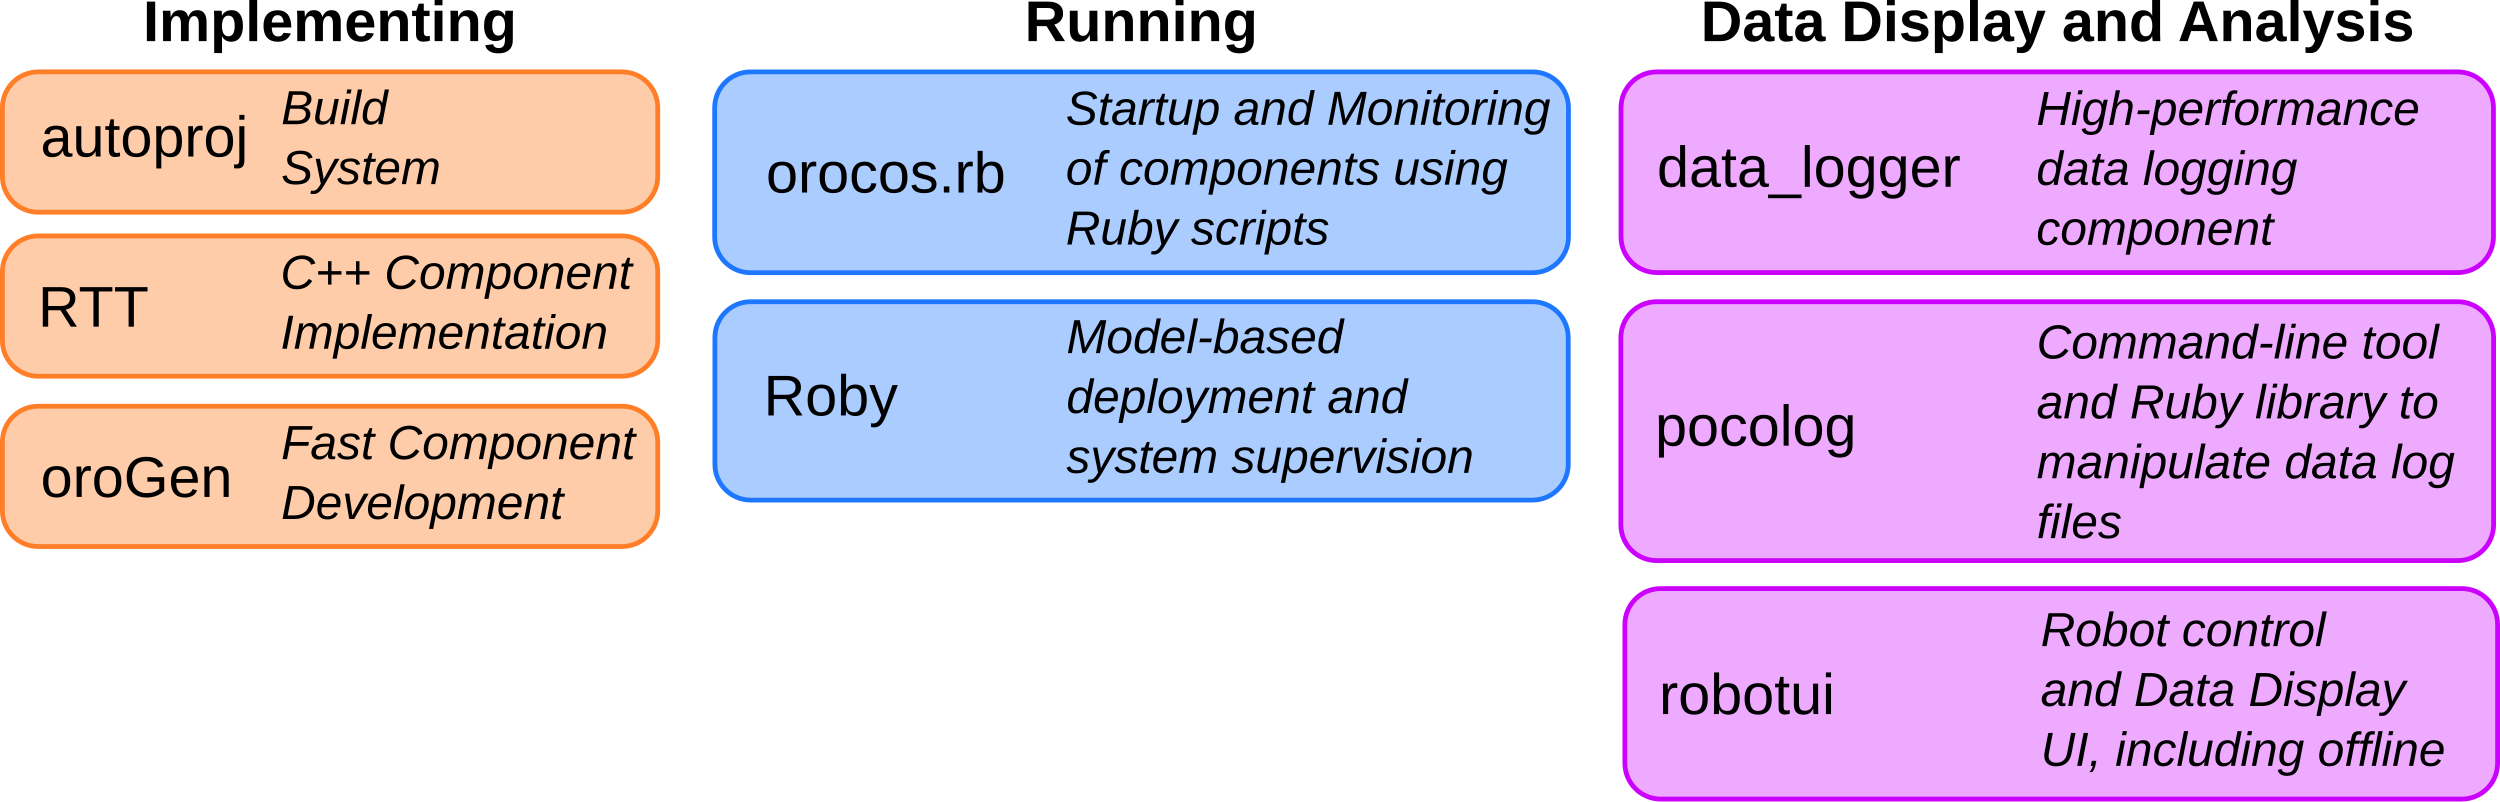
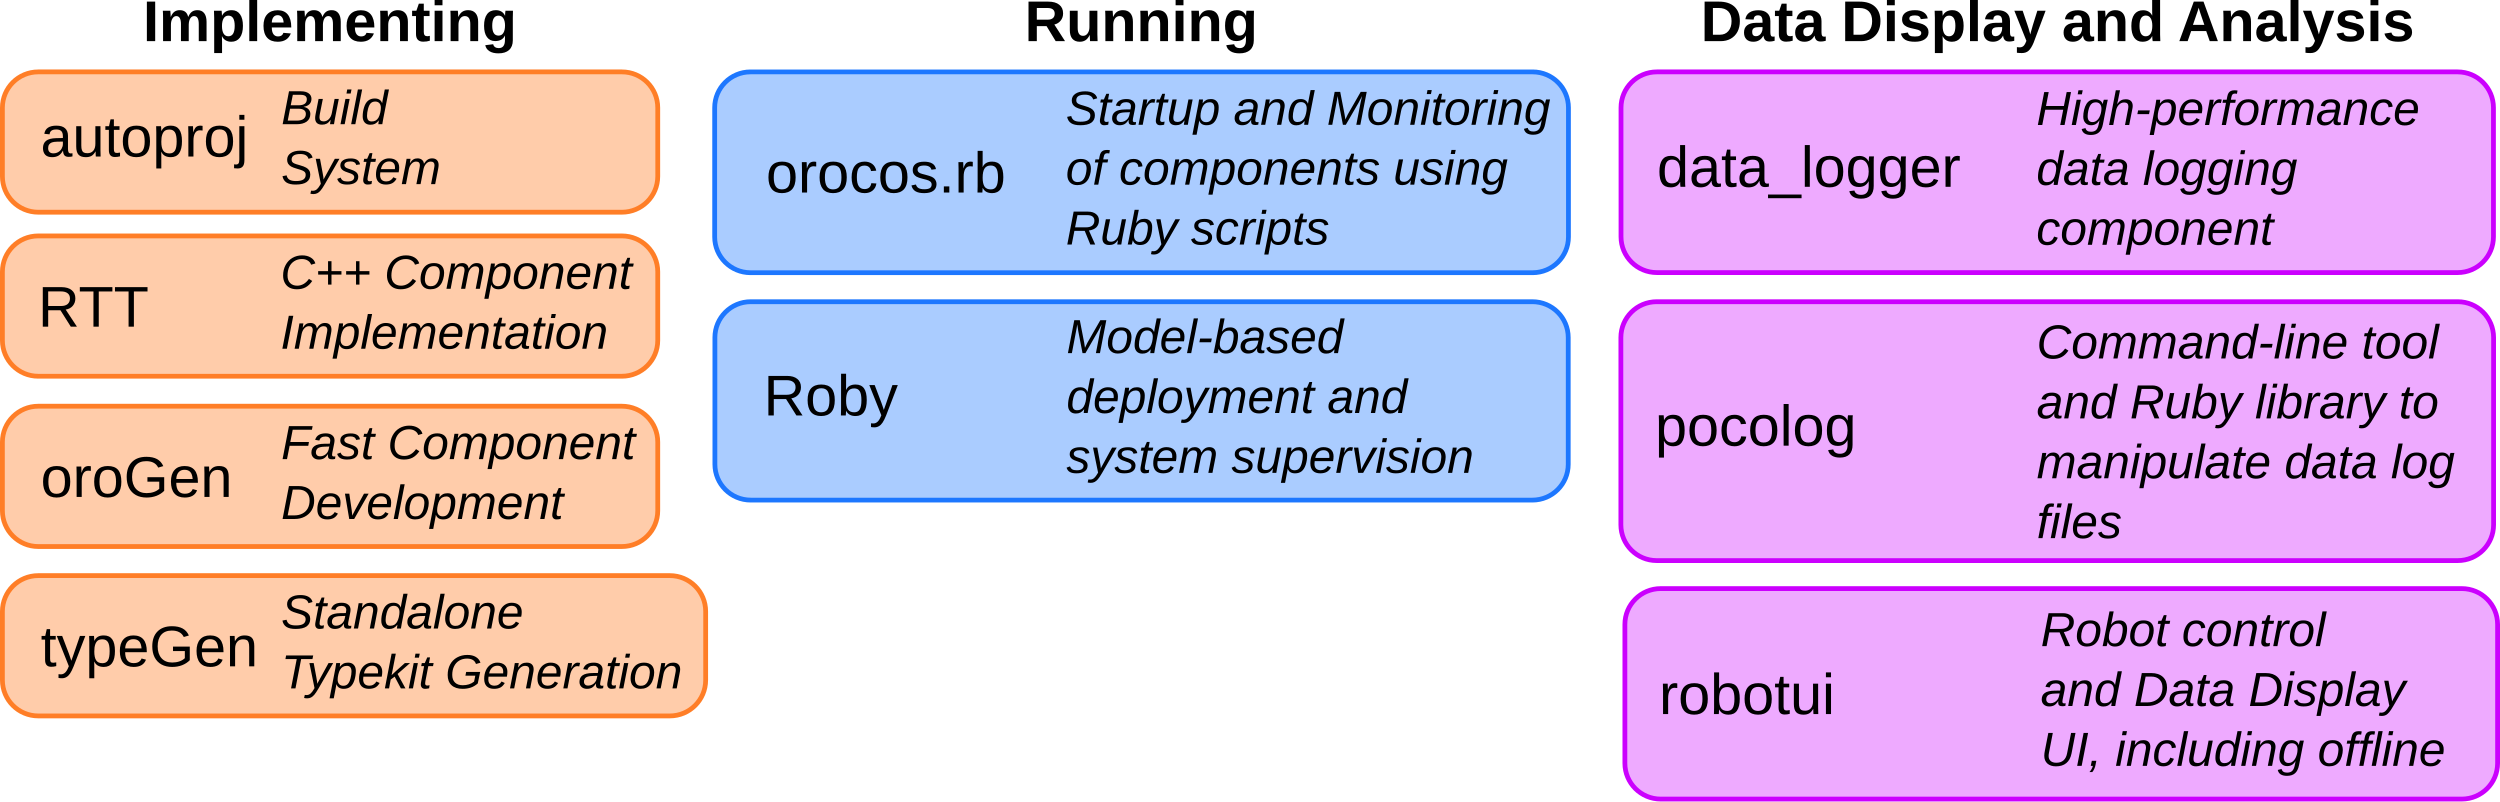
<svg xmlns="http://www.w3.org/2000/svg" xmlns:xlink="http://www.w3.org/1999/xlink" width="521.8" height="167.284" id="svg2" version="1.1">
  <defs id="defs4">
    </defs>
  <g id="layer1" transform="translate(-12.22352,-9.519522)">
    <g id="g4241" transform="translate(-44.14254,-33.27516)">
      <rect ry="7.476" rx="7.476" y="92.037" x="56.866" height="29.286" width="136.786" id="rect2999" style="color:#000000;fill:#ffccaa;stroke:#ff7e27;stroke-width:1px;stroke-linecap:butt;stroke-linejoin:miter;stroke-miterlimit:4;stroke-opacity:1;stroke-dasharray:none;stroke-dashoffset:0;marker:none;visibility:visible;display:inline;overflow:visible;enable-background:accumulate" />
      <text id="text3773" y="110.975" x="64.312" style="font-size:40px;font-style:normal;font-weight:normal;fill:#000000;fill-opacity:1;stroke:none;font-family:Bitstream Vera Sans" xml:space="preserve">
        <tspan style="font-size:12px;font-style:normal;font-variant:normal;font-weight:normal;font-stretch:normal;font-family:Arial;-inkscape-font-specification:Arial" y="110.975" x="64.312" id="tspan3775">RTT</tspan>
      </text>
      <text id="text3777" y="103.076" x="114.909" style="font-size:12px;font-style:normal;font-variant:normal;font-weight:normal;font-stretch:normal;text-indent:0;text-align:start;text-decoration:none;line-height:normal;letter-spacing:normal;word-spacing:normal;text-transform:none;direction:ltr;block-progression:tb;writing-mode:lr-tb;text-anchor:start;color:#000000;fill:#000000;fill-opacity:1;fill-rule:nonzero;stroke:none;stroke-width:1px;marker:none;visibility:visible;display:inline;overflow:visible;enable-background:accumulate;font-family:Arial;-inkscape-font-specification:Arial" xml:space="preserve">
        <tspan style="font-size:10px;font-style:italic" y="103.076" x="114.909" id="tspan3779">C++ Component</tspan>
        <tspan style="font-size:10px;font-style:italic" id="tspan3781" y="115.576" x="114.909">Implementation</tspan>
      </text>
    </g>
-     <a xlink:href="../orogen/index.html" id="a2899" target="_top">
+     <a xlink:href="../orogen/index.html" target="_top" id="a2899">
      <g transform="translate(-44.14254,-37.37564)" id="g4249">
        <rect style="color:#000000;fill:#ffccaa;stroke:#ff7e27;stroke-width:1px;stroke-linecap:butt;stroke-linejoin:miter;stroke-miterlimit:4;stroke-opacity:1;stroke-dasharray:none;stroke-dashoffset:0;marker:none;visibility:visible;display:inline;overflow:visible;enable-background:accumulate" id="rect2999-1" width="136.786" height="29.286" x="56.866" y="131.68" rx="7.476" ry="7.476" />
        <text xml:space="preserve" style="font-size:40px;font-style:normal;font-weight:normal;fill:#000000;fill-opacity:1;stroke:none;font-family:Bitstream Vera Sans" x="64.857" y="150.618" id="text3773-9">
          <tspan id="tspan3775-4" x="64.857" y="150.618" style="font-size:12px;font-style:normal;font-variant:normal;font-weight:normal;font-stretch:normal;font-family:Arial;-inkscape-font-specification:Arial">oroGen</tspan>
        </text>
        <text xml:space="preserve" style="font-size:12px;font-style:normal;font-variant:normal;font-weight:normal;font-stretch:normal;text-indent:0;text-align:start;text-decoration:none;line-height:normal;letter-spacing:normal;word-spacing:normal;text-transform:none;direction:ltr;block-progression:tb;writing-mode:lr-tb;text-anchor:start;color:#000000;fill:#000000;fill-opacity:1;fill-rule:nonzero;stroke:none;stroke-width:1px;marker:none;visibility:visible;display:inline;overflow:visible;enable-background:accumulate;font-family:Arial;-inkscape-font-specification:Arial" x="115.036" y="142.719" id="text3777-7">
          <tspan x="115.036" y="142.719" style="font-size:10px;font-style:italic" id="tspan3828">Fast Component</tspan>
          <tspan x="115.036" y="155.219" style="font-size:10px;font-style:italic" id="tspan3826">Development</tspan>
        </text>
      </g>
    </a>
-     <a xlink:href="../autoproj/index.html" id="a4559" transform="translate(-40.4061,-29.29442)" target="_top">
+     <a xlink:href="../autoproj/index.html" target="_top" transform="translate(-40.4061,-29.29442)" id="a4559">
      <g transform="translate(-3.736443,1.305206)" id="g4233">
        <rect style="color:#000000;fill:#ffccaa;stroke:#ff7e27;stroke-width:1px;stroke-linecap:butt;stroke-linejoin:miter;stroke-miterlimit:4;stroke-opacity:1;stroke-dasharray:none;stroke-dashoffset:0;marker:none;visibility:visible;display:inline;overflow:visible;enable-background:accumulate" id="rect2999-7" width="136.786" height="29.286" x="56.866" y="52.514" rx="7.476" ry="7.476" />
        <text xml:space="preserve" style="font-size:40px;font-style:normal;font-weight:normal;fill:#000000;fill-opacity:1;stroke:none;font-family:Bitstream Vera Sans" x="64.821" y="70.189" id="text3773-9-0">
          <tspan id="tspan3775-4-3" x="64.821" y="70.189" style="font-size:12px;font-style:normal;font-variant:normal;font-weight:normal;font-stretch:normal;font-family:Arial;-inkscape-font-specification:Arial">autoproj</tspan>
        </text>
        <text xml:space="preserve" style="font-size:12px;font-style:normal;font-variant:normal;font-weight:normal;font-stretch:normal;text-indent:0;text-align:start;text-decoration:none;line-height:normal;letter-spacing:normal;word-spacing:normal;text-transform:none;direction:ltr;block-progression:tb;writing-mode:lr-tb;text-anchor:start;color:#000000;fill:#000000;fill-opacity:1;fill-rule:nonzero;stroke:none;stroke-width:1px;marker:none;visibility:visible;display:inline;overflow:visible;enable-background:accumulate;font-family:Arial;-inkscape-font-specification:Arial" x="115.045" y="63.434" id="text3777-7-6">
          <tspan x="115.045" y="63.434" style="font-size:10px;font-style:italic" id="tspan3826-0">Build</tspan>
          <tspan x="115.045" y="75.934" style="font-size:10px;font-style:italic" id="tspan3871">System</tspan>
        </text>
      </g>
    </a>
-     <a xlink:href="../running/index.html" target="_top" id="a2900">
+     <a xlink:href="../running/index.html" id="a2900" target="_top">
      <g transform="translate(-59.62707,-62.16096)" id="g4257">
        <rect style="color:#000000;fill:#aaccff;stroke:#1d77ff;stroke-width:1px;stroke-linecap:butt;stroke-linejoin:miter;stroke-miterlimit:4;stroke-opacity:1;stroke-dasharray:none;stroke-dashoffset:0;marker:none;visibility:visible;display:inline;overflow:visible;enable-background:accumulate" id="rect2999-48" width="178.202" height="41.913" x="221.016" y="86.686" rx="7.476" ry="7.476" />
        <text xml:space="preserve" style="font-size:40px;font-style:normal;font-weight:normal;fill:#000000;fill-opacity:1;stroke:none;font-family:Bitstream Vera Sans" x="231.743" y="111.867" id="text3773-3">
          <tspan id="tspan3775-2" x="231.743" y="111.867" style="font-size:12px;font-style:normal;font-variant:normal;font-weight:normal;font-stretch:normal;font-family:Arial;-inkscape-font-specification:Arial">orocos.rb</tspan>
        </text>
        <text xml:space="preserve" style="font-size:12px;font-style:normal;font-variant:normal;font-weight:normal;font-stretch:normal;text-indent:0;text-align:start;text-decoration:none;line-height:normal;letter-spacing:normal;word-spacing:normal;text-transform:none;direction:ltr;block-progression:tb;writing-mode:lr-tb;text-anchor:start;color:#000000;fill:#000000;fill-opacity:1;fill-rule:nonzero;stroke:none;stroke-width:1px;marker:none;visibility:visible;display:inline;overflow:visible;enable-background:accumulate;font-family:Arial;-inkscape-font-specification:Arial" x="294.3" y="97.73" id="text3777-0">
          <tspan x="294.3" y="97.73" id="tspan3781-1" style="font-size:10px;font-style:italic">Startup and Monitoring</tspan>
          <tspan x="294.3" y="110.23" style="font-size:10px;font-style:italic" id="tspan3948">of components using</tspan>
          <tspan x="294.3" y="122.73" style="font-size:10px;font-style:italic" id="tspan3950">Ruby scripts</tspan>
        </text>
      </g>
    </a>
-     <a xlink:href="../data_analysis/reading_logfiles.html" target="_top" id="a2930">
+     <a xlink:href="../data_analysis/reading_logfiles.html" id="a2930" target="_top">
      <g transform="translate(-59.38186,-9.071068)" id="g4315">
        <rect style="color:#000000;fill:#eeaaff;fill-opacity:1;fill-rule:nonzero;stroke:#cb00fe;stroke-width:1px;stroke-linecap:butt;stroke-linejoin:miter;stroke-miterlimit:4;stroke-opacity:1;stroke-dasharray:none;stroke-dashoffset:0;marker:none;visibility:visible;display:inline;overflow:visible;enable-background:accumulate" id="rect2999-4" width="182.154" height="54.034" x="409.914" y="81.563" rx="7.476" ry="7.476" />
        <text xml:space="preserve" style="font-size:40px;font-style:normal;font-weight:normal;fill:#000000;fill-opacity:1;stroke:none;font-family:Bitstream Vera Sans" x="417.052" y="111.612" id="text3773-3-7">
          <tspan id="tspan3775-2-4" x="417.052" y="111.612" style="font-size:12px;font-style:normal;font-variant:normal;font-weight:normal;font-stretch:normal;font-family:Arial;-inkscape-font-specification:Arial">pocolog</tspan>
        </text>
        <text xml:space="preserve" style="font-size:12px;font-style:normal;font-variant:normal;font-weight:normal;font-stretch:normal;text-indent:0;text-align:start;text-decoration:none;line-height:normal;letter-spacing:normal;word-spacing:normal;text-transform:none;direction:ltr;block-progression:tb;writing-mode:lr-tb;text-anchor:start;color:#000000;fill:#000000;fill-opacity:1;fill-rule:nonzero;stroke:none;stroke-width:1px;marker:none;visibility:visible;display:inline;overflow:visible;enable-background:accumulate;font-family:Arial;-inkscape-font-specification:Arial" x="496.698" y="93.412" id="text3777-0-4">
          <tspan x="496.698" y="93.412" style="font-size:10px;font-style:italic" id="tspan3950-7">Command-line tool</tspan>
          <tspan x="496.698" y="105.912" style="font-size:10px;font-style:italic" id="tspan4001">and Ruby library to</tspan>
          <tspan x="496.698" y="118.412" style="font-size:10px;font-style:italic" id="tspan4003">manipulate data log</tspan>
          <tspan x="496.698" y="130.912" style="font-size:10px;font-style:italic" id="tspan4005">files</tspan>
        </text>
      </g>
    </a>
-     <a xlink:href="../data_analysis/logging.html" target="_top" id="a2920">
+     <a xlink:href="../data_analysis/logging.html" id="a2920" target="_top">
      <g transform="translate(-40.4061,-28.8014)" id="g4461">
        <rect style="color:#000000;fill:#eeaaff;stroke:#cb00fe;stroke-width:1px;stroke-linecap:butt;stroke-linejoin:miter;stroke-miterlimit:4;stroke-opacity:1;stroke-dasharray:none;stroke-dashoffset:0;marker:none;visibility:visible;display:inline;overflow:visible;enable-background:accumulate" id="rect2999-6" width="182.099" height="41.889" x="390.966" y="53.326" rx="7.476" ry="7.476" />
        <text xml:space="preserve" style="font-size:40px;font-style:normal;font-weight:normal;fill:#000000;fill-opacity:1;stroke:none;font-family:Bitstream Vera Sans" x="398.485" y="77.303" id="text3773-3-7-6">
          <tspan id="tspan3775-2-4-8" x="398.485" y="77.303" style="font-size:12px;font-style:normal;font-variant:normal;font-weight:normal;font-stretch:normal;font-family:Arial;-inkscape-font-specification:Arial">data_logger</tspan>
        </text>
        <text xml:space="preserve" style="font-size:12px;font-style:normal;font-variant:normal;font-weight:normal;font-stretch:normal;text-indent:0;text-align:start;text-decoration:none;line-height:normal;letter-spacing:normal;word-spacing:normal;text-transform:none;direction:ltr;block-progression:tb;writing-mode:lr-tb;text-anchor:start;color:#000000;fill:#000000;fill-opacity:1;fill-rule:nonzero;stroke:none;stroke-width:1px;marker:none;visibility:visible;display:inline;overflow:visible;enable-background:accumulate;font-family:Arial;-inkscape-font-specification:Arial" x="477.656" y="64.417" id="text3777-0-4-8">
          <tspan x="477.656" y="64.417" style="font-size:10px;font-style:italic" id="tspan4005-4">High-performance</tspan>
          <tspan x="477.656" y="76.917" style="font-size:10px;font-style:italic" id="tspan4059">data logging</tspan>
          <tspan x="477.656" y="89.417" style="font-size:10px;font-style:italic" id="tspan4061">component</tspan>
        </text>
      </g>
    </a>
-     <a xlink:href="../system/index.html" target="_top" id="a2910">
+     <a xlink:href="../system/index.html" id="a2910" target="_top">
      <g transform="translate(-59.58088,-60.19176)" id="g4266">
        <rect style="color:#000000;fill:#aaccff;fill-opacity:1;fill-rule:nonzero;stroke:#1d77ff;stroke-width:1px;stroke-linecap:butt;stroke-linejoin:miter;stroke-miterlimit:4;stroke-opacity:1;stroke-dasharray:none;stroke-dashoffset:0;marker:none;visibility:visible;display:inline;overflow:visible;enable-background:accumulate" id="rect2999-5" width="178.11" height="41.408" x="221.016" y="132.684" rx="7.476" ry="7.476" />
        <text xml:space="preserve" style="font-size:40px;font-style:normal;font-weight:normal;fill:#000000;fill-opacity:1;stroke:none;font-family:Bitstream Vera Sans" x="231.198" y="156.42" id="text3773-3-2">
          <tspan id="tspan3775-2-0" x="231.198" y="156.42" style="font-size:12px;font-style:normal;font-variant:normal;font-weight:normal;font-stretch:normal;font-family:Arial;-inkscape-font-specification:Arial">Roby</tspan>
        </text>
        <text xml:space="preserve" style="font-size:12px;font-style:normal;font-variant:normal;font-weight:normal;font-stretch:normal;text-indent:0;text-align:start;text-decoration:none;line-height:normal;letter-spacing:normal;word-spacing:normal;text-transform:none;direction:ltr;block-progression:tb;writing-mode:lr-tb;text-anchor:start;color:#000000;fill:#000000;fill-opacity:1;fill-rule:nonzero;stroke:none;stroke-width:1px;marker:none;visibility:visible;display:inline;overflow:visible;enable-background:accumulate;font-family:Arial;-inkscape-font-specification:Arial" x="294.388" y="143.414" id="text3777-0-6">
          <tspan x="294.388" y="143.414" style="font-size:10px;font-style:italic" id="tspan3950-2">Model-based</tspan>
          <tspan x="294.388" y="155.914" style="font-size:10px;font-style:italic" id="tspan4108">deployment and</tspan>
          <tspan x="294.388" y="168.414" style="font-size:10px;font-style:italic" id="tspan4110">system supervision</tspan>
        </text>
      </g>
    </a>
    <text xml:space="preserve" style="font-size:12px;font-style:normal;font-variant:normal;font-weight:normal;font-stretch:normal;text-indent:0;text-align:start;text-decoration:none;line-height:normal;letter-spacing:normal;word-spacing:normal;text-transform:none;direction:ltr;block-progression:tb;writing-mode:lr-tb;text-anchor:start;color:#000000;fill:#000000;fill-opacity:1;fill-rule:nonzero;stroke:none;stroke-width:1px;marker:none;visibility:visible;display:inline;overflow:visible;enable-background:accumulate;font-family:Arial;-inkscape-font-specification:Arial" x="42.081" y="18.109" id="text4376">
      <tspan x="42.081" y="18.109" style="font-weight:bold" id="tspan4430">Implementing</tspan>
    </text>
    <text xml:space="preserve" style="font-size:12px;font-style:normal;font-variant:normal;font-weight:normal;font-stretch:normal;text-indent:0;text-align:start;text-decoration:none;line-height:normal;letter-spacing:normal;word-spacing:normal;text-transform:none;direction:ltr;block-progression:tb;writing-mode:lr-tb;text-anchor:start;color:#000000;fill:#000000;fill-opacity:1;fill-rule:nonzero;stroke:none;stroke-width:1px;marker:none;visibility:visible;display:inline;overflow:visible;enable-background:accumulate;font-family:Arial;-inkscape-font-specification:Arial" x="226.097" y="18.109" id="text4376-6">
      <tspan id="tspan4378-1" x="226.097" y="18.109" style="font-weight:bold">Running</tspan>
    </text>
    <text xml:space="preserve" style="font-size:12px;font-style:normal;font-variant:normal;font-weight:normal;font-stretch:normal;text-indent:0;text-align:start;text-decoration:none;line-height:normal;letter-spacing:normal;word-spacing:normal;text-transform:none;direction:ltr;block-progression:tb;writing-mode:lr-tb;text-anchor:start;color:#000000;fill:#000000;fill-opacity:1;fill-rule:nonzero;stroke:none;stroke-width:1px;marker:none;visibility:visible;display:inline;overflow:visible;enable-background:accumulate;font-family:Arial;-inkscape-font-specification:Arial" x="367.211" y="18.109" id="text4376-6-0">
      <tspan id="tspan4378-1-6" x="367.211" y="18.109" style="font-weight:bold">Data Display and Analysis</tspan>
    </text>
    <g id="g4315-1" transform="translate(-58.54457,50.80713)">
      <g id="g4550">
        <rect style="color:#000000;fill:#eeaaff;fill-opacity:1;fill-rule:nonzero;stroke:#cb00fe;stroke-width:1px;stroke-linecap:butt;stroke-linejoin:miter;stroke-miterlimit:4;stroke-opacity:1;stroke-dasharray:none;stroke-dashoffset:0;marker:none;visibility:visible;display:inline;overflow:visible;enable-background:accumulate" id="rect2999-4-5" width="182.154" height="43.933" x="409.914" y="81.563" rx="7.476" ry="7.476" />
        <text xml:space="preserve" style="font-size:40px;font-style:normal;font-weight:normal;fill:#000000;fill-opacity:1;stroke:none;font-family:Bitstream Vera Sans" x="417.052" y="107.754" id="text3773-3-7-9">
          <tspan id="tspan3775-2-4-4" x="417.052" y="107.754" style="font-size:12px;font-style:normal;font-variant:normal;font-weight:normal;font-stretch:normal;font-family:Arial;-inkscape-font-specification:Arial">robotui</tspan>
        </text>
        <text xml:space="preserve" style="font-size:12px;font-style:normal;font-variant:normal;font-weight:normal;font-stretch:normal;text-indent:0;text-align:start;text-decoration:none;line-height:normal;letter-spacing:normal;word-spacing:normal;text-transform:none;direction:ltr;block-progression:tb;writing-mode:lr-tb;text-anchor:start;color:#000000;fill:#000000;fill-opacity:1;fill-rule:nonzero;stroke:none;stroke-width:1px;marker:none;visibility:visible;display:inline;overflow:visible;enable-background:accumulate;font-family:Arial;-inkscape-font-specification:Arial" x="496.698" y="93.571" id="text3777-0-4-9">
          <tspan x="496.698" y="93.571" style="font-size:10px;font-style:italic" id="tspan4005-7">Robot control</tspan>
          <tspan id="tspan4546" x="496.698" y="106.071" style="font-size:10px;font-style:italic">and Data Display</tspan>
          <tspan id="tspan4548" x="496.698" y="118.571" style="font-size:10px;font-style:italic">UI, including offline</tspan>
        </text>
      </g>
    </g>
+     <a xlink:href="../orogen/type_definitions.html" transform="translate(0,35.35714)" id="a2899-4" target="_top">
+       <g transform="translate(-44.14254,-37.37564)" id="g4249-5">
+         <rect style="color:#000000;fill:#ffccaa;stroke:#ff7e27;stroke-width:1px;stroke-linecap:butt;stroke-linejoin:miter;stroke-miterlimit:4;stroke-opacity:1;stroke-dasharray:none;stroke-dashoffset:0;marker:none;visibility:visible;display:inline;overflow:visible;enable-background:accumulate" id="rect2999-1-0" width="146.786" height="29.286" x="56.866" y="131.68" rx="7.476" ry="7.476" />
+         <text xml:space="preserve" style="font-size:40px;font-style:normal;font-weight:normal;fill:#000000;fill-opacity:1;stroke:none;font-family:Bitstream Vera Sans" x="64.857" y="150.618" id="text3773-9-3">
+           <tspan id="tspan3775-4-6" x="64.857" y="150.618" style="font-size:12px;font-style:normal;font-variant:normal;font-weight:normal;font-stretch:normal;font-family:Arial;-inkscape-font-specification:Arial">typeGen</tspan>
+         </text>
+         <text xml:space="preserve" style="font-size:12px;font-style:normal;font-variant:normal;font-weight:normal;font-stretch:normal;text-indent:0;text-align:start;text-decoration:none;line-height:normal;letter-spacing:normal;word-spacing:normal;text-transform:none;direction:ltr;block-progression:tb;writing-mode:lr-tb;text-anchor:start;color:#000000;fill:#000000;fill-opacity:1;fill-rule:nonzero;stroke:none;stroke-width:1px;marker:none;visibility:visible;display:inline;overflow:visible;enable-background:accumulate;font-family:Arial;-inkscape-font-specification:Arial" x="115.036" y="142.719" id="text3777-7-1">
+           <tspan x="115.036" y="142.719" style="font-size:10px;font-style:italic" id="tspan3826-6">Standalone</tspan>
+           <tspan x="115.036" y="155.219" style="font-size:10px;font-style:italic" id="tspan2971">Typekit Generation</tspan>
+         </text>
+       </g>
+     </a>
  </g>
</svg>
